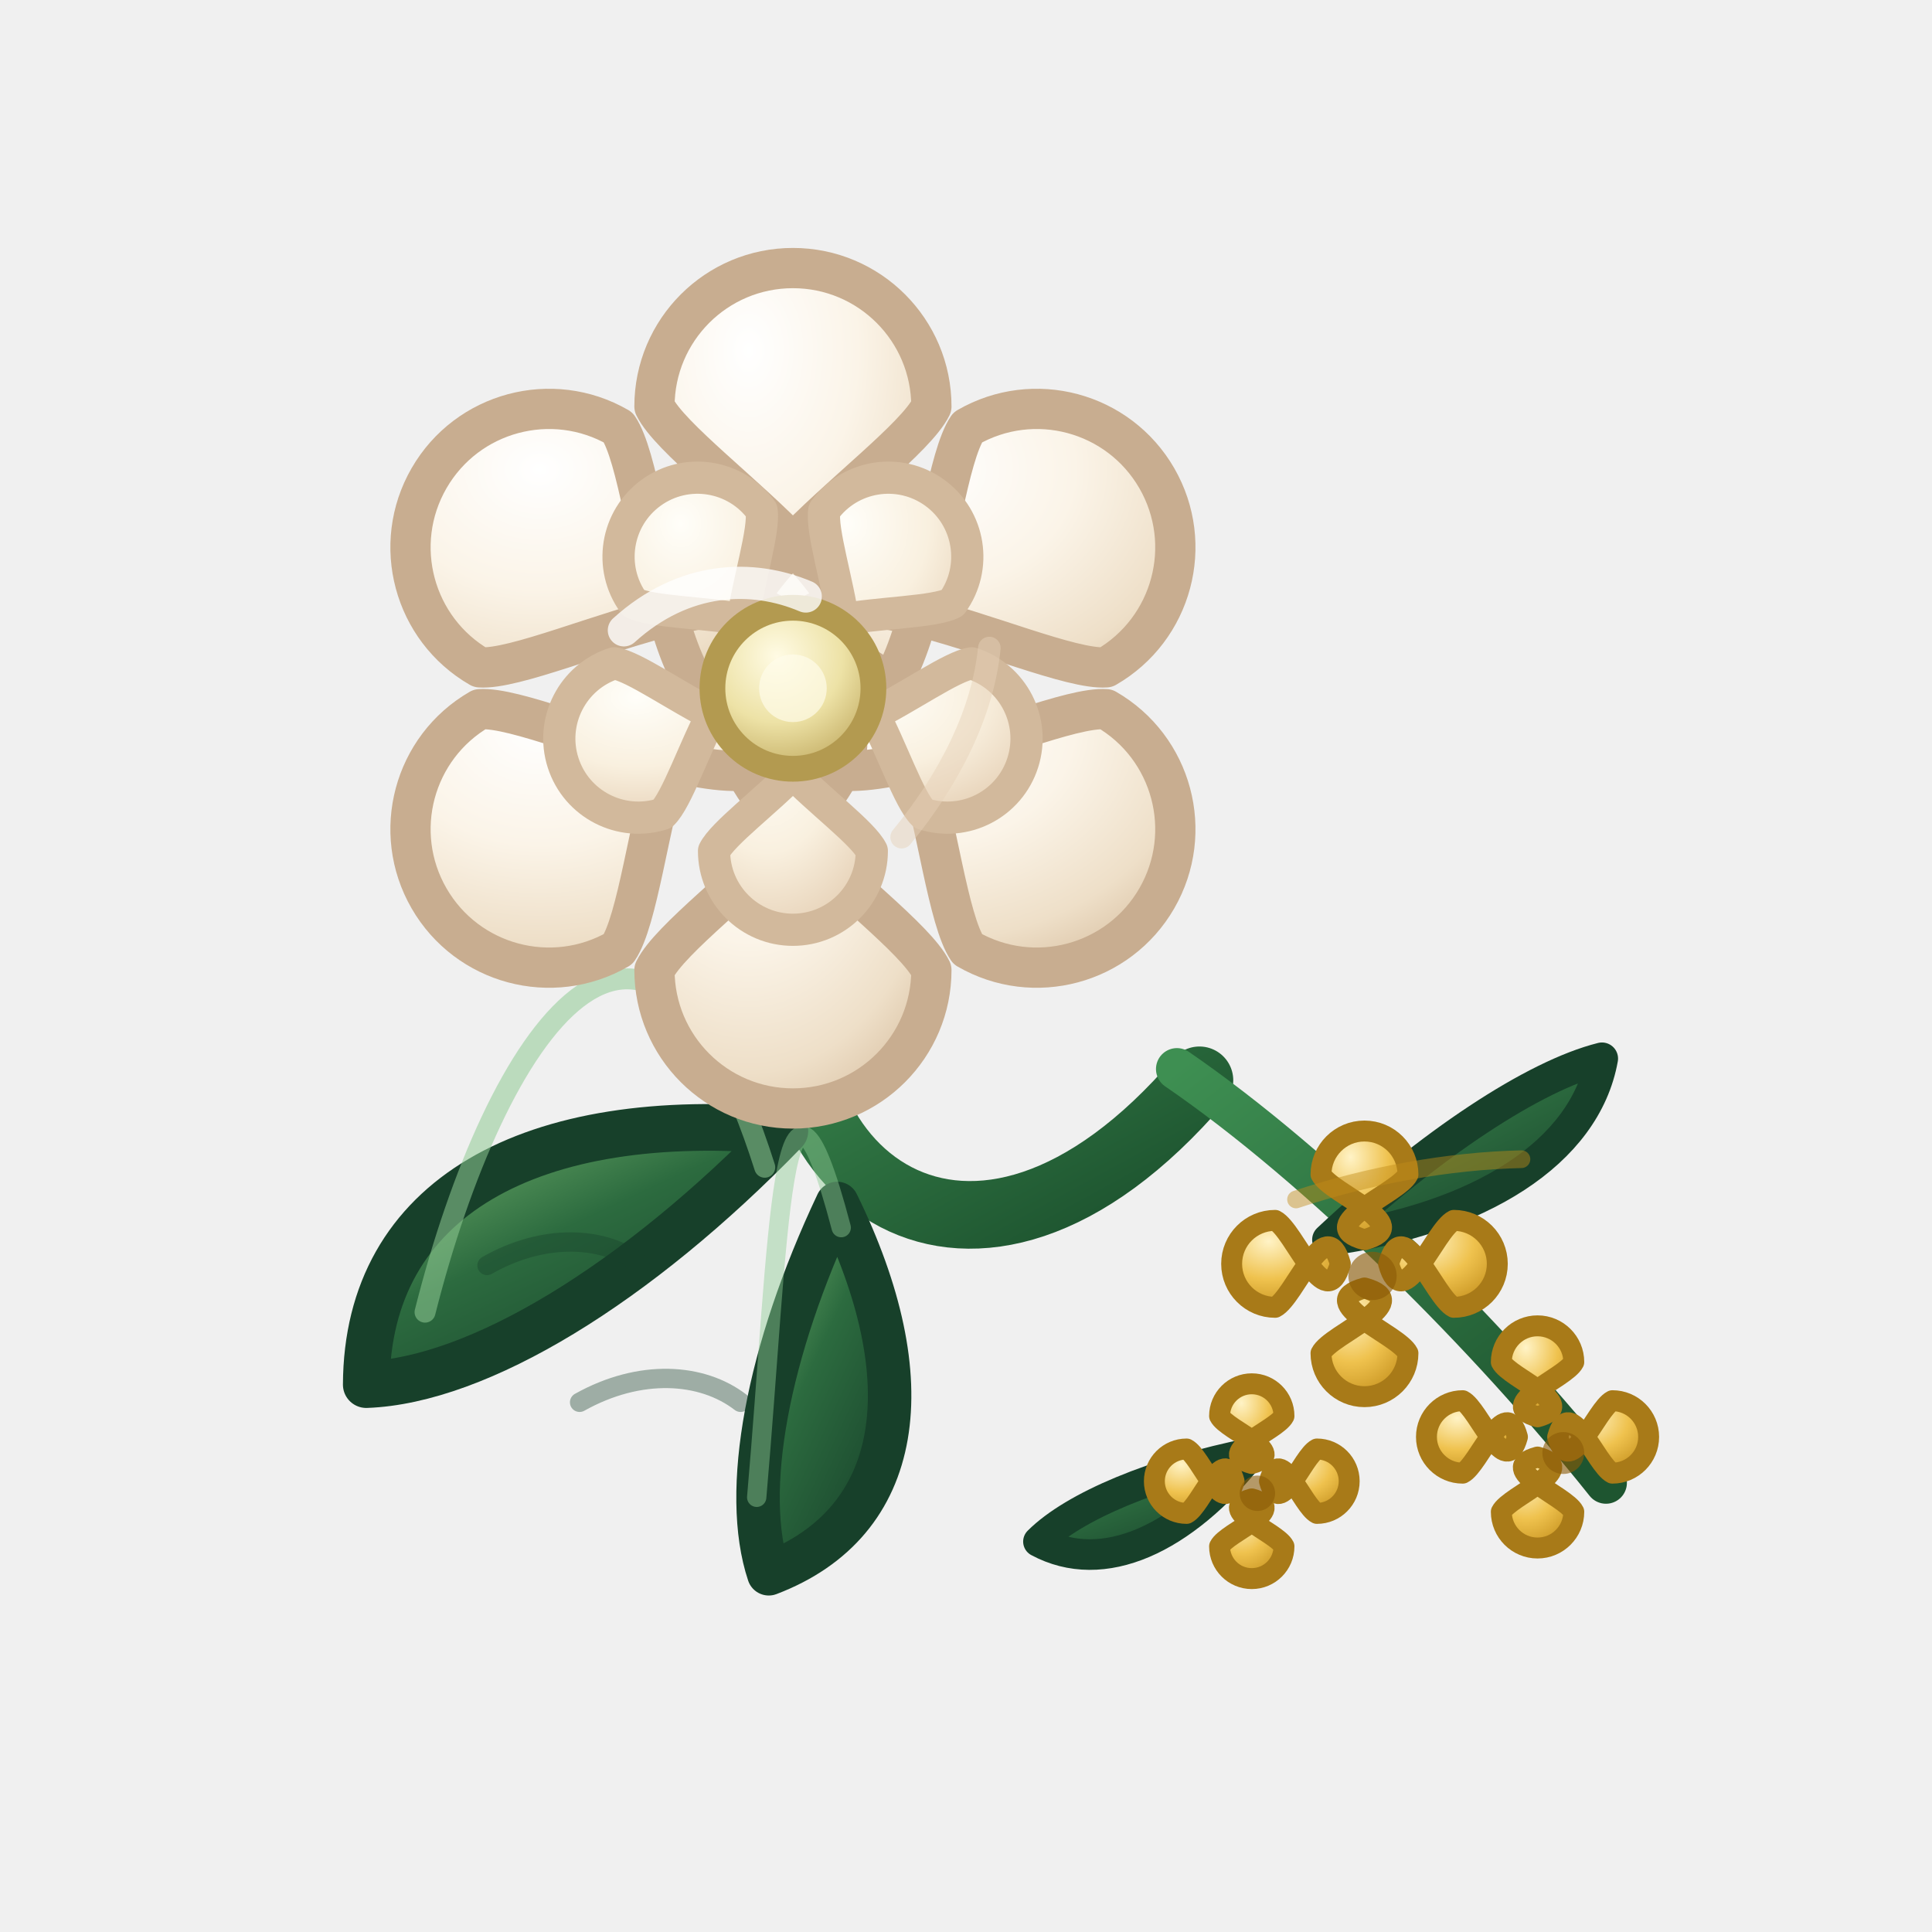
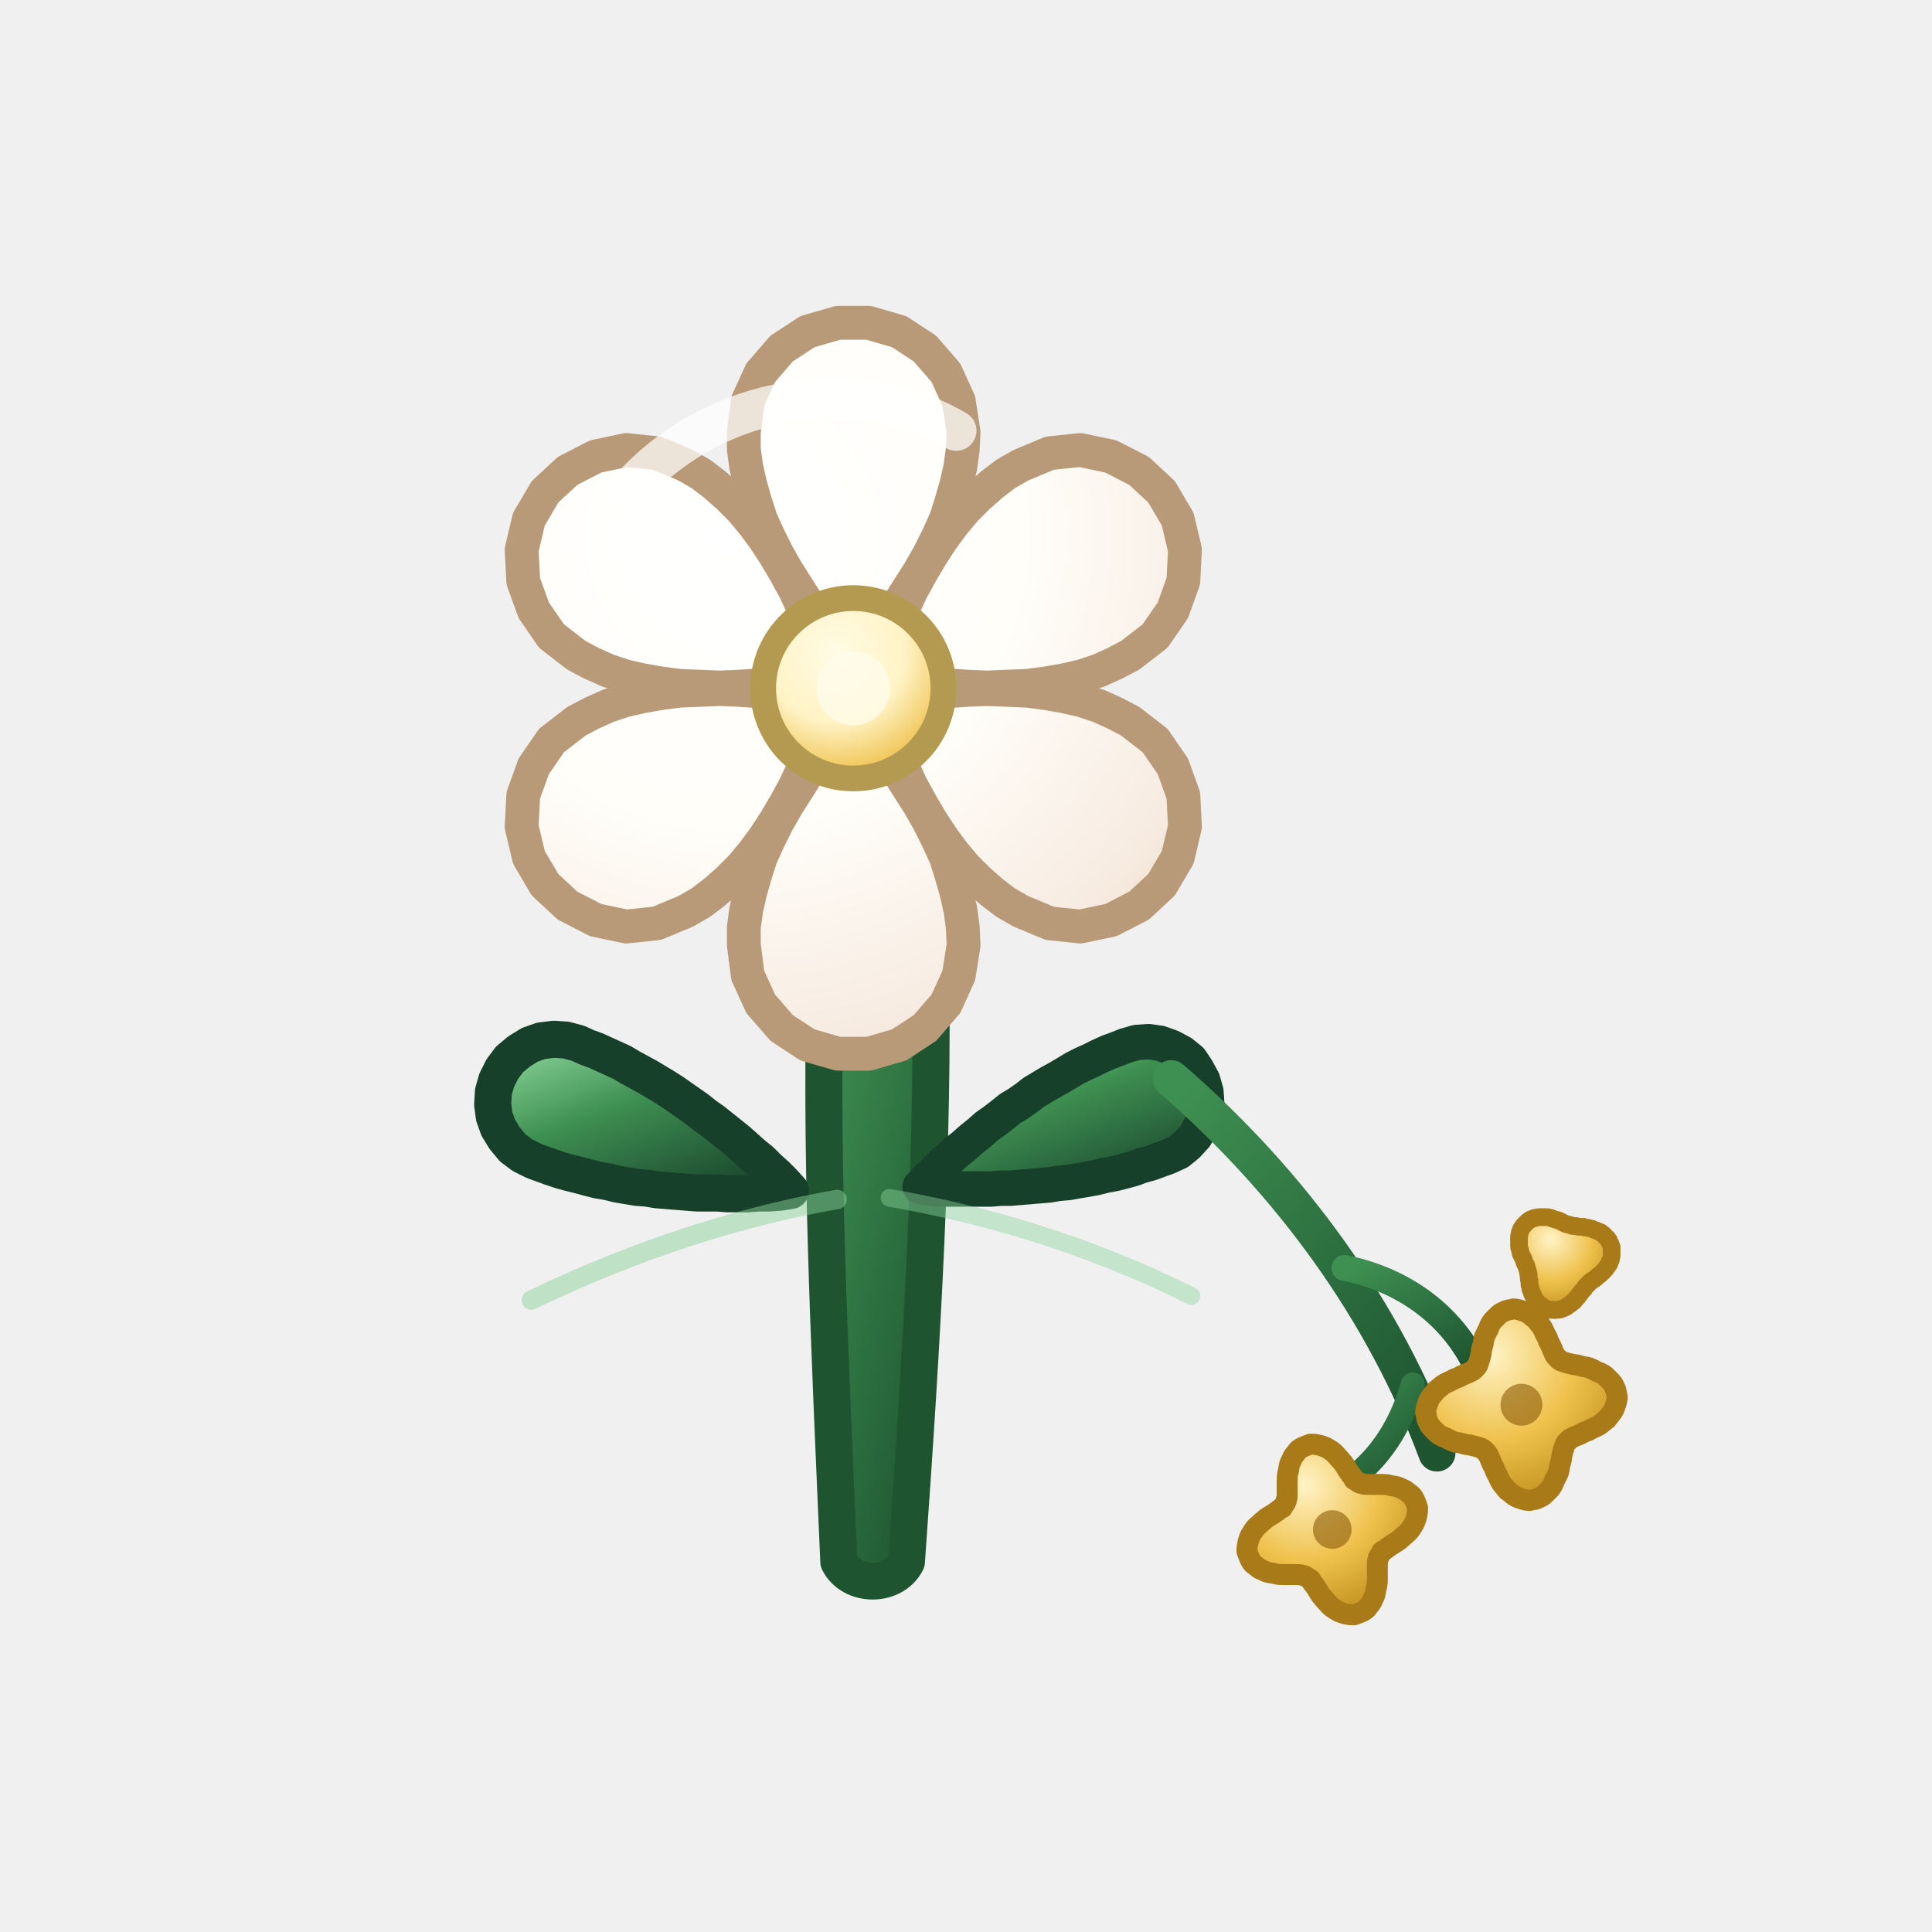
<svg xmlns="http://www.w3.org/2000/svg" viewBox="0 0 24 24" width="24" height="24" stroke-linecap="round" stroke-linejoin="round" role="img" aria-label="栀子桂花">
  <defs>
-     <radialGradient id="sgPetal" cx="0.34" cy="0.2" r="0.94">
+     <radialGradient id="sgPetal" gradientUnits="userSpaceOnUse" cx="9.1" cy="6.65" r="8.6">
      <stop offset="0" stop-color="#FFFFFF" />
-       <stop offset="0.42" stop-color="#FBF4E8" />
-       <stop offset="0.76" stop-color="#EEDFC8" />
-       <stop offset="1" stop-color="#D7BE9F" />
-     </radialGradient>
-     <radialGradient id="sgInner" cx="0.34" cy="0.22" r="0.9">
-       <stop offset="0" stop-color="#FFFEF9" />
-       <stop offset="0.5" stop-color="#F9F0DF" />
-       <stop offset="1" stop-color="#E3CCB0" />
-     </radialGradient>
-     <radialGradient id="sgThroat" cx="0.4" cy="0.3" r="0.82">
-       <stop offset="0" stop-color="#FFFBE4" />
-       <stop offset="0.5" stop-color="#EDE2A6" />
-       <stop offset="1" stop-color="#B9A054" />
+       <stop offset="0.42" stop-color="#FFFEF9" />
+       <stop offset="0.74" stop-color="#F7EBE1" />
+       <stop offset="0.92" stop-color="#E6D2B8" />
+       <stop offset="1" stop-color="#C8AD90" />
    </radialGradient>
    <linearGradient id="sgLeaf" x1="0.12" y1="0" x2="0.88" y2="1">
-       <stop offset="0" stop-color="#6FAE6B" />
-       <stop offset="0.42" stop-color="#2C6B3F" />
+       <stop offset="0" stop-color="#8AD49B" />
+       <stop offset="0.42" stop-color="#3E8F52" />
      <stop offset="1" stop-color="#17402A" />
    </linearGradient>
-     <linearGradient id="sgStem" x1="0" y1="0" x2="0.8" y2="1">
+     <linearGradient id="sgStem" x1="0.1" y1="0" x2="0.85" y2="1">
      <stop offset="0" stop-color="#3E8F52" />
      <stop offset="1" stop-color="#1E5530" />
    </linearGradient>
+     <radialGradient id="sgThroat" cx="0.4" cy="0.3" r="0.84">
+       <stop offset="0" stop-color="#FFFBE4" />
+       <stop offset="0.46" stop-color="#FFF3C6" />
+       <stop offset="0.82" stop-color="#EFC24E" />
+       <stop offset="1" stop-color="#B98614" />
+     </radialGradient>
    <radialGradient id="sgOs" cx="0.34" cy="0.24" r="0.88">
      <stop offset="0" stop-color="#FFF3C6" />
      <stop offset="0.5" stop-color="#EFC24E" />
-       <stop offset="1" stop-color="#C08B18" />
+       <stop offset="1" stop-color="#B98614" />
    </radialGradient>
  </defs>
-   <path d="M 9.95 11.65 C 9.35 14.55 12.05 16.75 14.9 13.42" fill="none" stroke="url(#sgStem)" stroke-width="0.84" />
-   <path d="M 14.62 13.28 C 16.4 14.5 18.5 16.6 19.95 18.42" fill="none" stroke="url(#sgStem)" stroke-width="0.52" />
-   <path d="M 9.75 14.05 C 6.59 13.76 4.56 14.88 4.55 17.2 C 5.94 17.15 7.91 15.95 9.75 14.05 Z" fill="url(#sgLeaf)" stroke="#17402A" stroke-width="0.58" />
-   <path d="M 10.4 14.95 C 11.48 17.15 11.23 18.91 9.55 19.55 C 9.21 18.53 9.53 16.79 10.4 14.95 Z" fill="url(#sgLeaf)" stroke="#17402A" stroke-width="0.54" />
-   <path d="M 9.5 14.5 C 8.05 9.95 6.15 12.85 5.28 16.3" fill="none" stroke="#8FCB94" stroke-width="0.26" opacity="0.55" />
-   <path d="M 6.05 15.72 C 6.75 15.32 7.5 15.35 7.95 15.7" fill="none" stroke="#17402A" stroke-width="0.24" opacity="0.4" />
-   <path d="M 7.2 17.42 C 7.95 17 8.72 17.05 9.2 17.42" fill="none" stroke="#17402A" stroke-width="0.24" opacity="0.38" />
-   <path d="M 10.45 15.25 C 9.7 12.4 9.68 15.4 9.4 18.6" fill="none" stroke="#8FCB94" stroke-width="0.24" opacity="0.45" />
-   <path d="M 16.5 15.4 C 18.38 15.14 19.69 14.32 19.9 13.15 C 19.06 13.36 17.77 14.21 16.5 15.4 Z" fill="url(#sgLeaf)" stroke="#17402A" stroke-width="0.4" />
-   <path d="M 15.55 18.05 C 14.69 19.13 13.7 19.58 12.9 19.15 C 13.34 18.71 14.35 18.29 15.55 18.05 Z" fill="url(#sgLeaf)" stroke="#17402A" stroke-width="0.38" />
-   <path d="M 9.85 8.45 C 11.95 7.89 8.51 5.82 8.13 5.05 A 1.72 1.72 0 0 1 11.57 5.05 C 11.19 5.82 7.75 7.89 9.85 8.45 Z" fill="url(#sgPetal)" stroke="#C8AD90" stroke-width="0.5" />
-   <path d="M 9.94 8.5 C 11.47 10.04 11.54 6.02 12.02 5.31 A 1.72 1.72 0 0 1 13.74 8.29 C 12.89 8.35 9.37 6.4 9.94 8.5 Z" fill="url(#sgPetal)" stroke="#C8AD90" stroke-width="0.5" />
-   <path d="M 9.94 8.6 C 9.37 10.7 12.89 8.75 13.74 8.81 A 1.72 1.72 0 0 1 12.02 11.79 C 11.54 11.08 11.47 7.06 9.94 8.6 Z" fill="url(#sgPetal)" stroke="#C8AD90" stroke-width="0.5" />
-   <path d="M 9.85 8.65 C 7.75 9.21 11.19 11.28 11.57 12.05 A 1.72 1.72 0 0 1 8.13 12.05 C 8.51 11.28 11.95 9.21 9.85 8.65 Z" fill="url(#sgPetal)" stroke="#C8AD90" stroke-width="0.5" />
-   <path d="M 9.76 8.6 C 8.23 7.06 8.16 11.08 7.68 11.79 A 1.72 1.72 0 0 1 5.96 8.81 C 6.81 8.75 10.33 10.7 9.76 8.6 Z" fill="url(#sgPetal)" stroke="#C8AD90" stroke-width="0.5" />
-   <path d="M 9.76 8.5 C 10.33 6.4 6.81 8.35 5.96 8.29 A 1.72 1.72 0 0 1 7.68 5.31 C 8.16 6.02 8.23 10.04 9.76 8.5 Z" fill="url(#sgPetal)" stroke="#C8AD90" stroke-width="0.5" />
-   <path d="M 9.91 8.47 C 11.07 8.91 10.16 6.83 10.24 6.34 A 0.98 0.98 0 0 1 11.83 7.49 C 11.39 7.72 9.13 7.5 9.91 8.47 Z" fill="url(#sgInner)" stroke="#D2B99C" stroke-width="0.4" />
-   <path d="M 9.95 8.58 C 9.88 9.82 11.58 8.31 12.07 8.24 A 0.98 0.98 0 0 1 11.47 10.11 C 11.11 9.76 10.62 7.54 9.95 8.58 Z" fill="url(#sgInner)" stroke="#D2B99C" stroke-width="0.4" />
-   <path d="M 9.85 8.65 C 8.65 8.97 10.61 10.13 10.83 10.57 A 0.98 0.98 0 0 1 8.87 10.57 C 9.09 10.13 11.05 8.97 9.85 8.65 Z" fill="url(#sgInner)" stroke="#D2B99C" stroke-width="0.4" />
-   <path d="M 9.75 8.58 C 9.08 7.54 8.59 9.76 8.23 10.11 A 0.98 0.98 0 0 1 7.63 8.24 C 8.12 8.31 9.82 9.82 9.75 8.58 Z" fill="url(#sgInner)" stroke="#D2B99C" stroke-width="0.4" />
-   <path d="M 9.79 8.47 C 10.57 7.5 8.31 7.72 7.87 7.49 A 0.98 0.98 0 0 1 9.46 6.34 C 9.54 6.83 8.63 8.91 9.79 8.47 Z" fill="url(#sgInner)" stroke="#D2B99C" stroke-width="0.4" />
-   <circle cx="9.85" cy="8.55" r="1.0" fill="url(#sgThroat)" stroke="#B39A50" stroke-width="0.32" />
-   <circle cx="9.85" cy="8.55" r="0.42" fill="#FFFCEB" opacity="0.68" />
-   <path d="M 7.75 7.83 C 8.5 7.15 9.35 7.13 10.01 7.41" fill="none" stroke="#FFFFFF" stroke-width="0.4" opacity="0.78" />
-   <path d="M 11.2 10.4 C 11.8 9.67 12.21 8.85 12.29 8.05" fill="none" stroke="#E6D2B8" stroke-width="0.28" opacity="0.48" />
-   <path d="M 16.95 15.4 C 17.61 15.22 16.53 14.83 16.41 14.59 A 0.54 0.54 0 0 1 17.49 14.59 C 17.37 14.83 16.29 15.22 16.95 15.4 Z" fill="url(#sgOs)" stroke="#A87A18" stroke-width="0.26" />
-   <path d="M 17.25 15.7 C 17.43 16.36 17.82 15.28 18.06 15.16 A 0.54 0.54 0 0 1 18.06 16.24 C 17.82 16.12 17.43 15.04 17.25 15.7 Z" fill="url(#sgOs)" stroke="#A87A18" stroke-width="0.26" />
-   <path d="M 16.95 16 C 16.29 16.18 17.37 16.57 17.49 16.81 A 0.54 0.54 0 0 1 16.41 16.81 C 16.53 16.57 17.61 16.18 16.95 16 Z" fill="url(#sgOs)" stroke="#A87A18" stroke-width="0.26" />
-   <path d="M 16.65 15.7 C 16.47 15.04 16.08 16.12 15.84 16.24 A 0.54 0.54 0 0 1 15.84 15.16 C 16.08 15.28 16.47 16.36 16.65 15.7 Z" fill="url(#sgOs)" stroke="#A87A18" stroke-width="0.26" />
-   <path d="M 19.1 17.6 C 19.65 17.45 18.75 17.12 18.65 16.92 A 0.45 0.45 0 0 1 19.55 16.92 C 19.45 17.12 18.55 17.45 19.1 17.6 Z" fill="url(#sgOs)" stroke="#A87A18" stroke-width="0.26" />
-   <path d="M 19.35 17.85 C 19.5 18.4 19.83 17.5 20.03 17.4 A 0.45 0.45 0 0 1 20.03 18.3 C 19.83 18.2 19.5 17.3 19.35 17.85 Z" fill="url(#sgOs)" stroke="#A87A18" stroke-width="0.26" />
-   <path d="M 19.1 18.1 C 18.55 18.25 19.45 18.58 19.55 18.78 A 0.45 0.45 0 0 1 18.65 18.78 C 18.75 18.58 19.65 18.25 19.1 18.1 Z" fill="url(#sgOs)" stroke="#A87A18" stroke-width="0.26" />
-   <path d="M 18.85 17.85 C 18.7 17.3 18.37 18.2 18.17 18.3 A 0.45 0.45 0 0 1 18.17 17.4 C 18.37 17.5 18.7 18.4 18.85 17.85 Z" fill="url(#sgOs)" stroke="#A87A18" stroke-width="0.26" />
-   <path d="M 15.55 18.18 C 16.03 18.05 15.24 17.77 15.15 17.59 A 0.4 0.4 0 0 1 15.95 17.59 C 15.86 17.77 15.07 18.05 15.55 18.18 Z" fill="url(#sgOs)" stroke="#A87A18" stroke-width="0.26" />
-   <path d="M 15.77 18.4 C 15.9 18.88 16.18 18.09 16.36 18 A 0.4 0.4 0 0 1 16.36 18.8 C 16.18 18.71 15.9 17.92 15.77 18.4 Z" fill="url(#sgOs)" stroke="#A87A18" stroke-width="0.26" />
-   <path d="M 15.55 18.62 C 15.07 18.75 15.86 19.03 15.95 19.21 A 0.4 0.4 0 0 1 15.15 19.21 C 15.24 19.03 16.03 18.75 15.55 18.62 Z" fill="url(#sgOs)" stroke="#A87A18" stroke-width="0.26" />
-   <path d="M 15.33 18.4 C 15.2 17.92 14.92 18.71 14.74 18.8 A 0.4 0.4 0 0 1 14.74 18 C 14.92 18.09 15.2 18.88 15.33 18.4 Z" fill="url(#sgOs)" stroke="#A87A18" stroke-width="0.26" />
-   <circle cx="17.05" cy="15.85" r="0.3" fill="#8A5A06" opacity="0.62" />
-   <circle cx="19.42" cy="18.05" r="0.26" fill="#8A5A06" opacity="0.6" />
-   <circle cx="15.62" cy="18.55" r="0.22" fill="#8A5A06" opacity="0.58" />
-   <path d="M 16.1 14.9 C 17 14.6 18 14.42 18.9 14.4" fill="none" stroke="#C08B18" stroke-width="0.22" opacity="0.45" />
+   <path d="M 10.26 11.9 C 10.18 14.2 10.3 16.6 10.42 19.4 C 10.58 19.72 11.1 19.72 11.26 19.4 C 11.46 16.6 11.6 14.2 11.56 11.9 Z" fill="url(#sgStem)" stroke="#1E5530" stroke-width="0.46" />
+   <path d="M 9.82 14.79 L 9.73 14.69 L 9.64 14.6 L 9.54 14.51 L 9.45 14.42 L 9.35 14.34 L 9.25 14.25 L 9.16 14.17 L 9.06 14.09 L 8.96 14.01 L 8.86 13.93 L 8.76 13.86 L 8.66 13.78 L 8.56 13.71 L 8.46 13.64 L 8.36 13.57 L 8.25 13.5 L 8.15 13.44 L 8.05 13.38 L 7.94 13.32 L 7.83 13.26 L 7.73 13.2 L 7.62 13.15 L 7.51 13.1 L 7.4 13.05 L 7.29 13.01 L 7.18 12.96 L 7.03 12.92 L 6.88 12.91 L 6.72 12.93 L 6.58 12.98 L 6.45 13.06 L 6.33 13.16 L 6.24 13.28 L 6.17 13.42 L 6.13 13.56 L 6.12 13.72 L 6.14 13.87 L 6.19 14.01 L 6.27 14.14 L 6.37 14.26 L 6.49 14.35 L 6.63 14.42 L 6.74 14.46 L 6.85 14.5 L 6.97 14.54 L 7.08 14.57 L 7.2 14.6 L 7.31 14.63 L 7.43 14.66 L 7.55 14.68 L 7.67 14.71 L 7.79 14.73 L 7.91 14.75 L 8.04 14.76 L 8.16 14.78 L 8.28 14.79 L 8.41 14.8 L 8.53 14.81 L 8.66 14.82 L 8.78 14.82 L 8.91 14.82 L 9.04 14.83 L 9.17 14.83 L 9.29 14.83 L 9.42 14.82 L 9.55 14.82 L 9.69 14.81 L 9.82 14.79 Z" fill="url(#sgLeaf)" stroke="#17402A" stroke-width="0.46" />
+   <path d="M 6.6 16.15 C 7.95 15.5 9.25 15.1 10.4 14.9" fill="none" stroke="#8AD49B" stroke-width="0.24" opacity="0.48" />
+   <path d="M 11.43 14.74 L 11.56 14.76 L 11.69 14.77 L 11.81 14.77 L 11.94 14.77 L 12.06 14.77 L 12.18 14.77 L 12.31 14.77 L 12.43 14.76 L 12.55 14.76 L 12.67 14.75 L 12.79 14.74 L 12.91 14.73 L 13.03 14.72 L 13.15 14.7 L 13.27 14.69 L 13.38 14.67 L 13.5 14.65 L 13.61 14.63 L 13.73 14.6 L 13.84 14.58 L 13.96 14.55 L 14.07 14.52 L 14.18 14.48 L 14.29 14.45 L 14.4 14.41 L 14.51 14.37 L 14.64 14.31 L 14.75 14.22 L 14.85 14.11 L 14.92 13.98 L 14.97 13.85 L 14.99 13.7 L 14.98 13.56 L 14.94 13.42 L 14.87 13.29 L 14.79 13.17 L 14.68 13.08 L 14.55 13.01 L 14.41 12.96 L 14.27 12.94 L 14.12 12.95 L 13.98 12.99 L 13.88 13.03 L 13.77 13.07 L 13.66 13.12 L 13.56 13.17 L 13.45 13.22 L 13.35 13.27 L 13.25 13.33 L 13.15 13.39 L 13.04 13.45 L 12.94 13.51 L 12.84 13.57 L 12.75 13.64 L 12.65 13.71 L 12.55 13.77 L 12.45 13.85 L 12.36 13.92 L 12.26 13.99 L 12.17 14.07 L 12.07 14.15 L 11.98 14.23 L 11.88 14.31 L 11.79 14.39 L 11.7 14.47 L 11.61 14.56 L 11.52 14.65 L 11.43 14.74 Z" fill="url(#sgLeaf)" stroke="#17402A" stroke-width="0.44" />
+   <path d="M 14.8 16.1 C 13.5 15.45 12.2 15.08 11.05 14.88" fill="none" stroke="#8AD49B" stroke-width="0.22" opacity="0.44" />
+   <path d="M 14.55 13.4 C 16.05 14.7 17.2 16.3 17.85 18.05" fill="none" stroke="url(#sgStem)" stroke-width="0.46" />
+   <path d="M 16.7 15.75 C 17.45 15.9 18.05 16.35 18.35 17.0" fill="none" stroke="url(#sgStem)" stroke-width="0.32" />
+   <path d="M 17.55 17.2 C 17.35 17.9 16.95 18.35 16.4 18.6" fill="none" stroke="url(#sgStem)" stroke-width="0.3" />
+   <path d="M 20.07 17.45 C 20.06 17.48 20.05 17.51 20.03 17.54 C 20.01 17.57 19.98 17.6 19.96 17.63 C 19.93 17.65 19.9 17.68 19.87 17.7 C 19.84 17.72 19.81 17.73 19.77 17.75 C 19.74 17.77 19.71 17.78 19.68 17.79 C 19.65 17.81 19.62 17.82 19.6 17.83 C 19.57 17.84 19.55 17.85 19.53 17.86 C 19.51 17.87 19.49 17.88 19.48 17.9 C 19.46 17.91 19.45 17.93 19.44 17.95 C 19.43 17.97 19.43 17.99 19.42 18.01 C 19.41 18.04 19.41 18.06 19.4 18.09 C 19.4 18.12 19.39 18.16 19.38 18.19 C 19.37 18.22 19.37 18.26 19.36 18.29 C 19.34 18.33 19.33 18.36 19.31 18.39 C 19.3 18.43 19.28 18.46 19.26 18.49 C 19.23 18.52 19.21 18.54 19.18 18.57 C 19.16 18.59 19.13 18.6 19.09 18.62 C 19.06 18.63 19.03 18.63 19 18.64 C 18.97 18.64 18.93 18.63 18.9 18.62 C 18.87 18.61 18.84 18.6 18.81 18.58 C 18.78 18.56 18.75 18.53 18.72 18.51 C 18.7 18.48 18.67 18.45 18.65 18.42 C 18.63 18.39 18.62 18.36 18.6 18.32 C 18.58 18.29 18.57 18.26 18.56 18.23 C 18.54 18.2 18.53 18.17 18.52 18.15 C 18.51 18.12 18.5 18.1 18.49 18.08 C 18.48 18.06 18.47 18.04 18.45 18.03 C 18.44 18.01 18.42 18 18.4 17.99 C 18.38 17.98 18.36 17.98 18.34 17.97 C 18.31 17.96 18.29 17.96 18.26 17.95 C 18.23 17.95 18.19 17.94 18.16 17.93 C 18.13 17.92 18.09 17.92 18.06 17.91 C 18.02 17.89 17.99 17.88 17.96 17.86 C 17.92 17.85 17.89 17.83 17.86 17.81 C 17.83 17.78 17.81 17.76 17.78 17.73 C 17.76 17.71 17.75 17.68 17.73 17.64 C 17.72 17.61 17.72 17.58 17.71 17.55 C 17.71 17.52 17.72 17.48 17.73 17.45 C 17.74 17.42 17.75 17.39 17.77 17.36 C 17.79 17.33 17.82 17.3 17.84 17.27 C 17.87 17.25 17.9 17.22 17.93 17.2 C 17.96 17.18 17.99 17.17 18.03 17.15 C 18.06 17.13 18.09 17.12 18.12 17.11 C 18.15 17.09 18.18 17.08 18.2 17.07 C 18.23 17.06 18.25 17.05 18.27 17.04 C 18.29 17.03 18.31 17.02 18.32 17 C 18.34 16.99 18.35 16.97 18.36 16.95 C 18.37 16.93 18.37 16.91 18.38 16.89 C 18.39 16.86 18.39 16.84 18.4 16.81 C 18.4 16.78 18.41 16.74 18.42 16.71 C 18.43 16.68 18.43 16.64 18.44 16.61 C 18.46 16.57 18.47 16.54 18.49 16.51 C 18.5 16.47 18.52 16.44 18.54 16.41 C 18.57 16.38 18.59 16.36 18.62 16.33 C 18.64 16.31 18.67 16.3 18.71 16.28 C 18.74 16.27 18.77 16.27 18.8 16.26 C 18.83 16.26 18.87 16.27 18.9 16.28 C 18.93 16.29 18.96 16.3 18.99 16.32 C 19.02 16.34 19.05 16.37 19.08 16.39 C 19.1 16.42 19.13 16.45 19.15 16.48 C 19.17 16.51 19.18 16.54 19.2 16.58 C 19.22 16.61 19.23 16.64 19.24 16.67 C 19.26 16.7 19.27 16.73 19.28 16.75 C 19.29 16.78 19.3 16.8 19.31 16.82 C 19.32 16.84 19.33 16.86 19.35 16.87 C 19.36 16.89 19.38 16.9 19.4 16.91 C 19.42 16.92 19.44 16.92 19.46 16.93 C 19.49 16.94 19.51 16.94 19.54 16.95 C 19.57 16.95 19.61 16.96 19.64 16.97 C 19.67 16.98 19.71 16.98 19.74 16.99 C 19.78 17.01 19.81 17.02 19.84 17.04 C 19.88 17.05 19.91 17.07 19.94 17.09 C 19.97 17.12 19.99 17.14 20.02 17.17 C 20.04 17.19 20.05 17.22 20.07 17.26 C 20.08 17.29 20.08 17.32 20.09 17.35 C 20.09 17.38 20.08 17.42 20.07 17.45 Z" fill="url(#sgOs)" stroke="#A87A18" stroke-width="0.26" />
+   <circle cx="18.9" cy="17.45" r="0.26" fill="#8A5A06" opacity="0.6" />
+   <path d="M 17.52 19 C 17.5 19.03 17.47 19.05 17.45 19.07 C 17.42 19.1 17.39 19.12 17.37 19.14 C 17.34 19.16 17.32 19.17 17.29 19.19 C 17.27 19.2 17.25 19.22 17.23 19.23 C 17.21 19.25 17.19 19.26 17.17 19.27 C 17.16 19.29 17.15 19.3 17.14 19.32 C 17.13 19.33 17.12 19.35 17.12 19.37 C 17.11 19.39 17.11 19.41 17.11 19.44 C 17.11 19.46 17.11 19.49 17.11 19.52 C 17.11 19.55 17.11 19.58 17.11 19.61 C 17.11 19.64 17.11 19.67 17.1 19.71 C 17.09 19.74 17.09 19.77 17.08 19.81 C 17.07 19.84 17.05 19.87 17.04 19.9 C 17.02 19.93 17 19.95 16.98 19.98 C 16.96 20 16.93 20.02 16.9 20.03 C 16.88 20.04 16.85 20.05 16.82 20.06 C 16.79 20.06 16.76 20.06 16.73 20.05 C 16.7 20.05 16.66 20.03 16.63 20.02 C 16.61 20.01 16.58 19.99 16.55 19.97 C 16.52 19.95 16.5 19.92 16.48 19.9 C 16.45 19.87 16.43 19.84 16.41 19.82 C 16.39 19.79 16.38 19.77 16.36 19.74 C 16.35 19.72 16.33 19.7 16.32 19.68 C 16.3 19.66 16.29 19.64 16.28 19.62 C 16.26 19.61 16.25 19.6 16.23 19.59 C 16.22 19.58 16.2 19.57 16.18 19.57 C 16.16 19.56 16.14 19.56 16.11 19.56 C 16.09 19.56 16.06 19.56 16.03 19.56 C 16 19.56 15.97 19.56 15.94 19.56 C 15.91 19.56 15.88 19.56 15.84 19.55 C 15.81 19.54 15.78 19.54 15.74 19.53 C 15.71 19.52 15.68 19.5 15.65 19.49 C 15.62 19.47 15.6 19.45 15.57 19.43 C 15.55 19.41 15.53 19.38 15.52 19.35 C 15.51 19.33 15.5 19.3 15.49 19.27 C 15.49 19.24 15.49 19.21 15.5 19.18 C 15.5 19.15 15.52 19.11 15.53 19.08 C 15.54 19.06 15.56 19.03 15.58 19 C 15.6 18.97 15.63 18.95 15.65 18.93 C 15.68 18.9 15.71 18.88 15.73 18.86 C 15.76 18.84 15.78 18.83 15.81 18.81 C 15.83 18.8 15.85 18.78 15.87 18.77 C 15.89 18.75 15.91 18.74 15.93 18.73 C 15.94 18.71 15.95 18.7 15.96 18.68 C 15.97 18.67 15.98 18.65 15.98 18.63 C 15.99 18.61 15.99 18.59 15.99 18.56 C 15.99 18.54 15.99 18.51 15.99 18.48 C 15.99 18.45 15.99 18.42 15.99 18.39 C 15.99 18.36 15.99 18.33 16 18.29 C 16.01 18.26 16.01 18.23 16.02 18.19 C 16.03 18.16 16.05 18.13 16.06 18.1 C 16.08 18.07 16.1 18.05 16.12 18.02 C 16.14 18 16.17 17.98 16.2 17.97 C 16.22 17.96 16.25 17.95 16.28 17.94 C 16.31 17.94 16.34 17.94 16.37 17.95 C 16.4 17.95 16.44 17.97 16.47 17.98 C 16.49 17.99 16.52 18.01 16.55 18.03 C 16.58 18.05 16.6 18.08 16.62 18.1 C 16.65 18.13 16.67 18.16 16.69 18.18 C 16.71 18.21 16.72 18.23 16.74 18.26 C 16.75 18.28 16.77 18.3 16.78 18.32 C 16.8 18.34 16.81 18.36 16.82 18.38 C 16.84 18.39 16.85 18.4 16.87 18.41 C 16.88 18.42 16.9 18.43 16.92 18.43 C 16.94 18.44 16.96 18.44 16.99 18.44 C 17.01 18.44 17.04 18.44 17.07 18.44 C 17.1 18.44 17.13 18.44 17.16 18.44 C 17.19 18.44 17.22 18.44 17.26 18.45 C 17.29 18.46 17.32 18.46 17.36 18.47 C 17.39 18.48 17.42 18.5 17.45 18.51 C 17.48 18.53 17.5 18.55 17.53 18.57 C 17.55 18.59 17.57 18.62 17.58 18.65 C 17.59 18.67 17.6 18.7 17.61 18.73 C 17.61 18.76 17.61 18.79 17.6 18.82 C 17.6 18.85 17.58 18.89 17.57 18.92 C 17.56 18.94 17.54 18.97 17.52 19 Z" fill="url(#sgOs)" stroke="#A87A18" stroke-width="0.26" />
+   <circle cx="16.55" cy="19.0" r="0.24" fill="#8A5A06" opacity="0.6" />
+   <path d="M 20.01 15.65 C 20 15.67 19.99 15.68 19.99 15.7 C 19.98 15.71 19.97 15.73 19.96 15.74 C 19.95 15.76 19.94 15.77 19.93 15.78 C 19.91 15.8 19.9 15.81 19.89 15.82 C 19.88 15.83 19.87 15.84 19.85 15.85 C 19.84 15.86 19.83 15.87 19.82 15.88 C 19.81 15.89 19.8 15.89 19.79 15.9 C 19.77 15.91 19.76 15.92 19.75 15.93 C 19.74 15.93 19.74 15.94 19.73 15.95 C 19.72 15.96 19.71 15.97 19.7 15.98 C 19.69 15.99 19.68 16 19.68 16.01 C 19.67 16.02 19.66 16.03 19.65 16.04 C 19.64 16.05 19.64 16.06 19.63 16.07 C 19.62 16.08 19.61 16.09 19.6 16.11 C 19.59 16.12 19.58 16.13 19.57 16.14 C 19.56 16.16 19.55 16.17 19.53 16.18 C 19.52 16.19 19.51 16.2 19.49 16.21 C 19.48 16.22 19.46 16.23 19.45 16.24 C 19.43 16.25 19.42 16.25 19.4 16.26 C 19.38 16.27 19.37 16.27 19.35 16.27 C 19.33 16.27 19.31 16.28 19.3 16.27 C 19.28 16.27 19.26 16.27 19.24 16.27 C 19.23 16.26 19.21 16.26 19.19 16.25 C 19.18 16.24 19.16 16.23 19.15 16.22 C 19.13 16.21 19.12 16.2 19.11 16.19 C 19.1 16.18 19.08 16.16 19.07 16.15 C 19.06 16.13 19.06 16.12 19.05 16.1 C 19.04 16.09 19.03 16.07 19.03 16.06 C 19.02 16.04 19.02 16.02 19.01 16.01 C 19.01 15.99 19.01 15.97 19 15.96 C 19 15.94 19 15.93 19 15.91 C 18.99 15.9 18.99 15.88 18.99 15.87 C 18.99 15.86 18.99 15.84 18.99 15.83 C 18.98 15.82 18.98 15.81 18.98 15.79 C 18.98 15.78 18.97 15.77 18.97 15.76 C 18.97 15.75 18.96 15.74 18.96 15.72 C 18.95 15.71 18.95 15.7 18.94 15.69 C 18.94 15.68 18.93 15.66 18.93 15.65 C 18.92 15.64 18.92 15.62 18.91 15.61 C 18.9 15.6 18.9 15.58 18.89 15.57 C 18.89 15.55 18.88 15.53 18.88 15.52 C 18.87 15.5 18.87 15.48 18.87 15.47 C 18.87 15.45 18.87 15.43 18.87 15.42 C 18.87 15.4 18.87 15.38 18.87 15.36 C 18.87 15.35 18.88 15.33 18.88 15.31 C 18.89 15.29 18.89 15.28 18.9 15.26 C 18.91 15.25 18.92 15.23 18.93 15.22 C 18.94 15.21 18.96 15.19 18.97 15.18 C 18.98 15.17 19 15.16 19.01 15.15 C 19.03 15.14 19.05 15.14 19.06 15.13 C 19.08 15.13 19.1 15.12 19.11 15.12 C 19.13 15.12 19.15 15.12 19.17 15.12 C 19.18 15.12 19.2 15.12 19.22 15.12 C 19.24 15.12 19.25 15.13 19.27 15.13 C 19.28 15.14 19.3 15.14 19.32 15.15 C 19.33 15.15 19.35 15.16 19.36 15.16 C 19.37 15.17 19.39 15.17 19.4 15.18 C 19.41 15.19 19.43 15.19 19.44 15.2 C 19.45 15.2 19.46 15.21 19.47 15.21 C 19.49 15.21 19.5 15.22 19.51 15.22 C 19.52 15.22 19.53 15.23 19.54 15.23 C 19.56 15.23 19.57 15.23 19.58 15.23 C 19.6 15.24 19.61 15.24 19.62 15.24 C 19.64 15.24 19.65 15.24 19.67 15.24 C 19.68 15.25 19.7 15.25 19.71 15.25 C 19.73 15.25 19.74 15.26 19.76 15.26 C 19.77 15.26 19.79 15.27 19.81 15.28 C 19.82 15.28 19.84 15.29 19.86 15.3 C 19.87 15.3 19.89 15.31 19.9 15.32 C 19.91 15.33 19.93 15.34 19.94 15.36 C 19.95 15.37 19.97 15.38 19.98 15.4 C 19.99 15.41 19.99 15.43 20 15.44 C 20.01 15.46 20.01 15.48 20.02 15.49 C 20.02 15.51 20.02 15.53 20.02 15.55 C 20.02 15.56 20.02 15.58 20.02 15.6 C 20.02 15.62 20.01 15.63 20.01 15.65 Z" fill="url(#sgOs)" stroke="#A87A18" stroke-width="0.22" />
+   <path d="M 10.6 8.91 L 10.4 9.13 L 10.22 9.34 L 10.06 9.56 L 9.92 9.78 L 9.78 10 L 9.66 10.21 L 9.55 10.43 L 9.45 10.65 L 9.38 10.87 L 9.32 11.08 L 9.27 11.3 L 9.24 11.52 L 9.24 11.74 L 9.29 12.12 L 9.45 12.47 L 9.71 12.77 L 10.03 12.98 L 10.41 13.09 L 10.79 13.09 L 11.17 12.98 L 11.49 12.77 L 11.75 12.47 L 11.91 12.12 L 11.97 11.74 L 11.96 11.52 L 11.93 11.3 L 11.88 11.08 L 11.82 10.87 L 11.75 10.65 L 11.65 10.43 L 11.54 10.21 L 11.42 10 L 11.28 9.78 L 11.14 9.56 L 10.98 9.34 L 10.8 9.13 L 10.6 8.91 Z" fill="url(#sgPetal)" stroke="#B99A78" stroke-width="0.42" />
+   <path d="M 10.29 8.73 L 10 8.66 L 9.72 8.62 L 9.46 8.59 L 9.19 8.57 L 8.94 8.56 L 8.69 8.57 L 8.44 8.58 L 8.21 8.61 L 7.98 8.65 L 7.76 8.7 L 7.55 8.77 L 7.35 8.86 L 7.16 8.96 L 6.85 9.2 L 6.63 9.52 L 6.5 9.88 L 6.48 10.27 L 6.57 10.65 L 6.77 10.99 L 7.05 11.25 L 7.4 11.43 L 7.78 11.51 L 8.16 11.47 L 8.52 11.32 L 8.71 11.21 L 8.88 11.08 L 9.05 10.93 L 9.21 10.77 L 9.36 10.59 L 9.5 10.4 L 9.63 10.2 L 9.76 9.98 L 9.88 9.76 L 9.99 9.52 L 10.1 9.27 L 10.2 9.01 L 10.29 8.73 Z" fill="url(#sgPetal)" stroke="#B99A78" stroke-width="0.42" />
+   <path d="M 10.91 8.73 L 11 9.01 L 11.1 9.27 L 11.21 9.52 L 11.32 9.76 L 11.44 9.98 L 11.57 10.2 L 11.7 10.4 L 11.84 10.59 L 11.99 10.77 L 12.15 10.93 L 12.32 11.08 L 12.49 11.21 L 12.68 11.32 L 13.04 11.47 L 13.42 11.51 L 13.8 11.43 L 14.15 11.25 L 14.43 10.99 L 14.63 10.65 L 14.72 10.27 L 14.7 9.88 L 14.57 9.52 L 14.35 9.2 L 14.04 8.96 L 13.85 8.86 L 13.65 8.77 L 13.44 8.7 L 13.22 8.65 L 12.99 8.61 L 12.76 8.58 L 12.51 8.57 L 12.26 8.56 L 12.01 8.57 L 11.74 8.59 L 11.48 8.62 L 11.2 8.66 L 10.91 8.73 Z" fill="url(#sgPetal)" stroke="#B99A78" stroke-width="0.42" />
+   <path d="M 10.6 8.19 L 10.8 7.97 L 10.98 7.76 L 11.14 7.54 L 11.28 7.32 L 11.42 7.1 L 11.54 6.89 L 11.65 6.67 L 11.75 6.45 L 11.82 6.23 L 11.88 6.02 L 11.93 5.8 L 11.96 5.58 L 11.97 5.37 L 11.91 4.98 L 11.75 4.63 L 11.49 4.33 L 11.17 4.12 L 10.79 4.01 L 10.41 4.01 L 10.03 4.12 L 9.71 4.33 L 9.45 4.63 L 9.29 4.98 L 9.24 5.37 L 9.24 5.58 L 9.27 5.8 L 9.32 6.02 L 9.38 6.23 L 9.45 6.45 L 9.55 6.67 L 9.66 6.89 L 9.78 7.1 L 9.92 7.32 L 10.06 7.54 L 10.22 7.76 L 10.4 7.97 L 10.6 8.19 Z" fill="url(#sgPetal)" stroke="#B99A78" stroke-width="0.42" />
+   <path d="M 10.29 8.37 L 10.2 8.09 L 10.1 7.83 L 9.99 7.58 L 9.88 7.34 L 9.76 7.12 L 9.63 6.9 L 9.5 6.7 L 9.36 6.51 L 9.21 6.33 L 9.05 6.17 L 8.88 6.02 L 8.71 5.89 L 8.52 5.78 L 8.16 5.63 L 7.78 5.59 L 7.4 5.67 L 7.05 5.85 L 6.77 6.11 L 6.57 6.45 L 6.48 6.83 L 6.5 7.22 L 6.63 7.58 L 6.85 7.9 L 7.16 8.14 L 7.35 8.24 L 7.55 8.33 L 7.76 8.4 L 7.98 8.45 L 8.21 8.49 L 8.44 8.52 L 8.69 8.53 L 8.94 8.54 L 9.19 8.53 L 9.46 8.51 L 9.72 8.48 L 10 8.44 L 10.29 8.37 Z" fill="url(#sgPetal)" stroke="#B99A78" stroke-width="0.42" />
+   <path d="M 10.91 8.37 L 11.2 8.44 L 11.48 8.48 L 11.74 8.51 L 12.01 8.53 L 12.26 8.54 L 12.51 8.53 L 12.76 8.52 L 12.99 8.49 L 13.22 8.45 L 13.44 8.4 L 13.65 8.33 L 13.85 8.24 L 14.04 8.14 L 14.35 7.9 L 14.57 7.58 L 14.7 7.22 L 14.72 6.83 L 14.63 6.45 L 14.43 6.11 L 14.15 5.85 L 13.8 5.67 L 13.42 5.59 L 13.04 5.63 L 12.68 5.78 L 12.49 5.89 L 12.32 6.02 L 12.15 6.17 L 11.99 6.33 L 11.84 6.51 L 11.7 6.7 L 11.57 6.9 L 11.44 7.12 L 11.32 7.34 L 11.21 7.58 L 11.1 7.83 L 11 8.09 L 10.91 8.37 Z" fill="url(#sgPetal)" stroke="#B99A78" stroke-width="0.42" />
+   <circle cx="10.6" cy="8.55" r="1.12" fill="url(#sgThroat)" stroke="#B39A50" stroke-width="0.32" />
+   <circle cx="10.6" cy="8.55" r="0.46" fill="#FFFCEB" opacity="0.72" />
+   <path d="M 7.8 6.1 C 8.9 4.85 10.7 4.65 11.88 5.35" fill="none" stroke="#FFFFFF" stroke-width="0.5" opacity="0.72" />
</svg>
